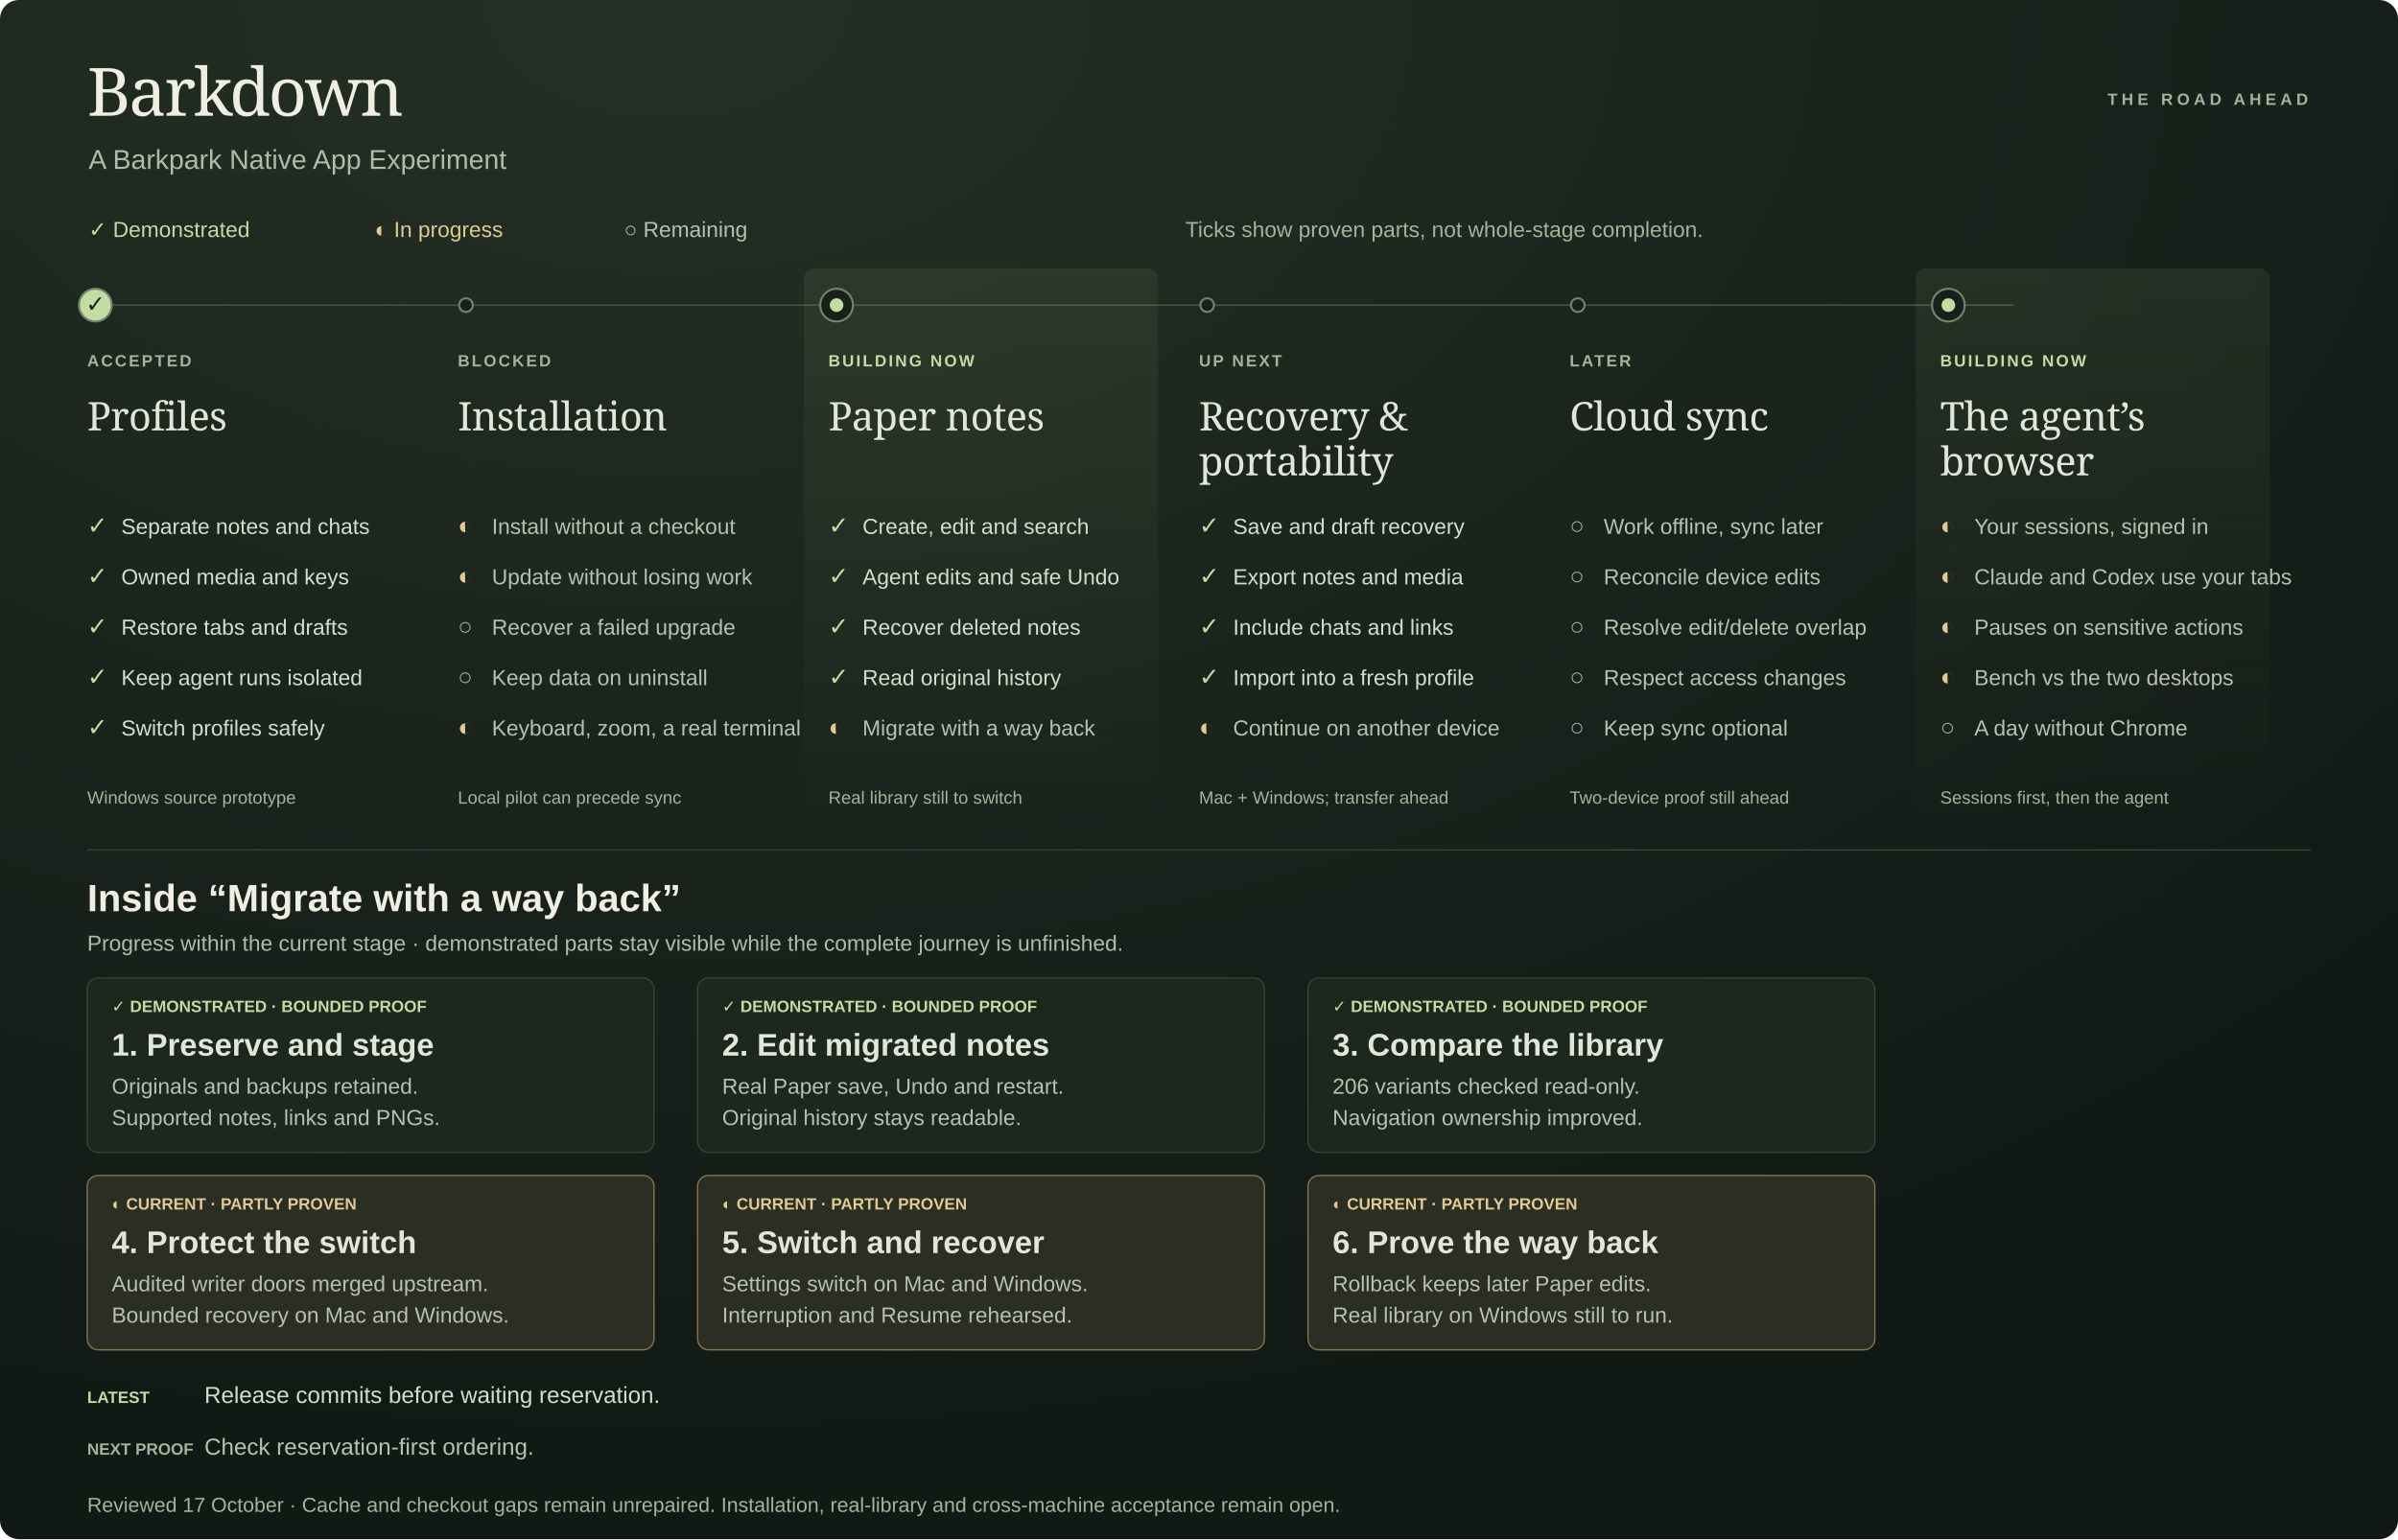
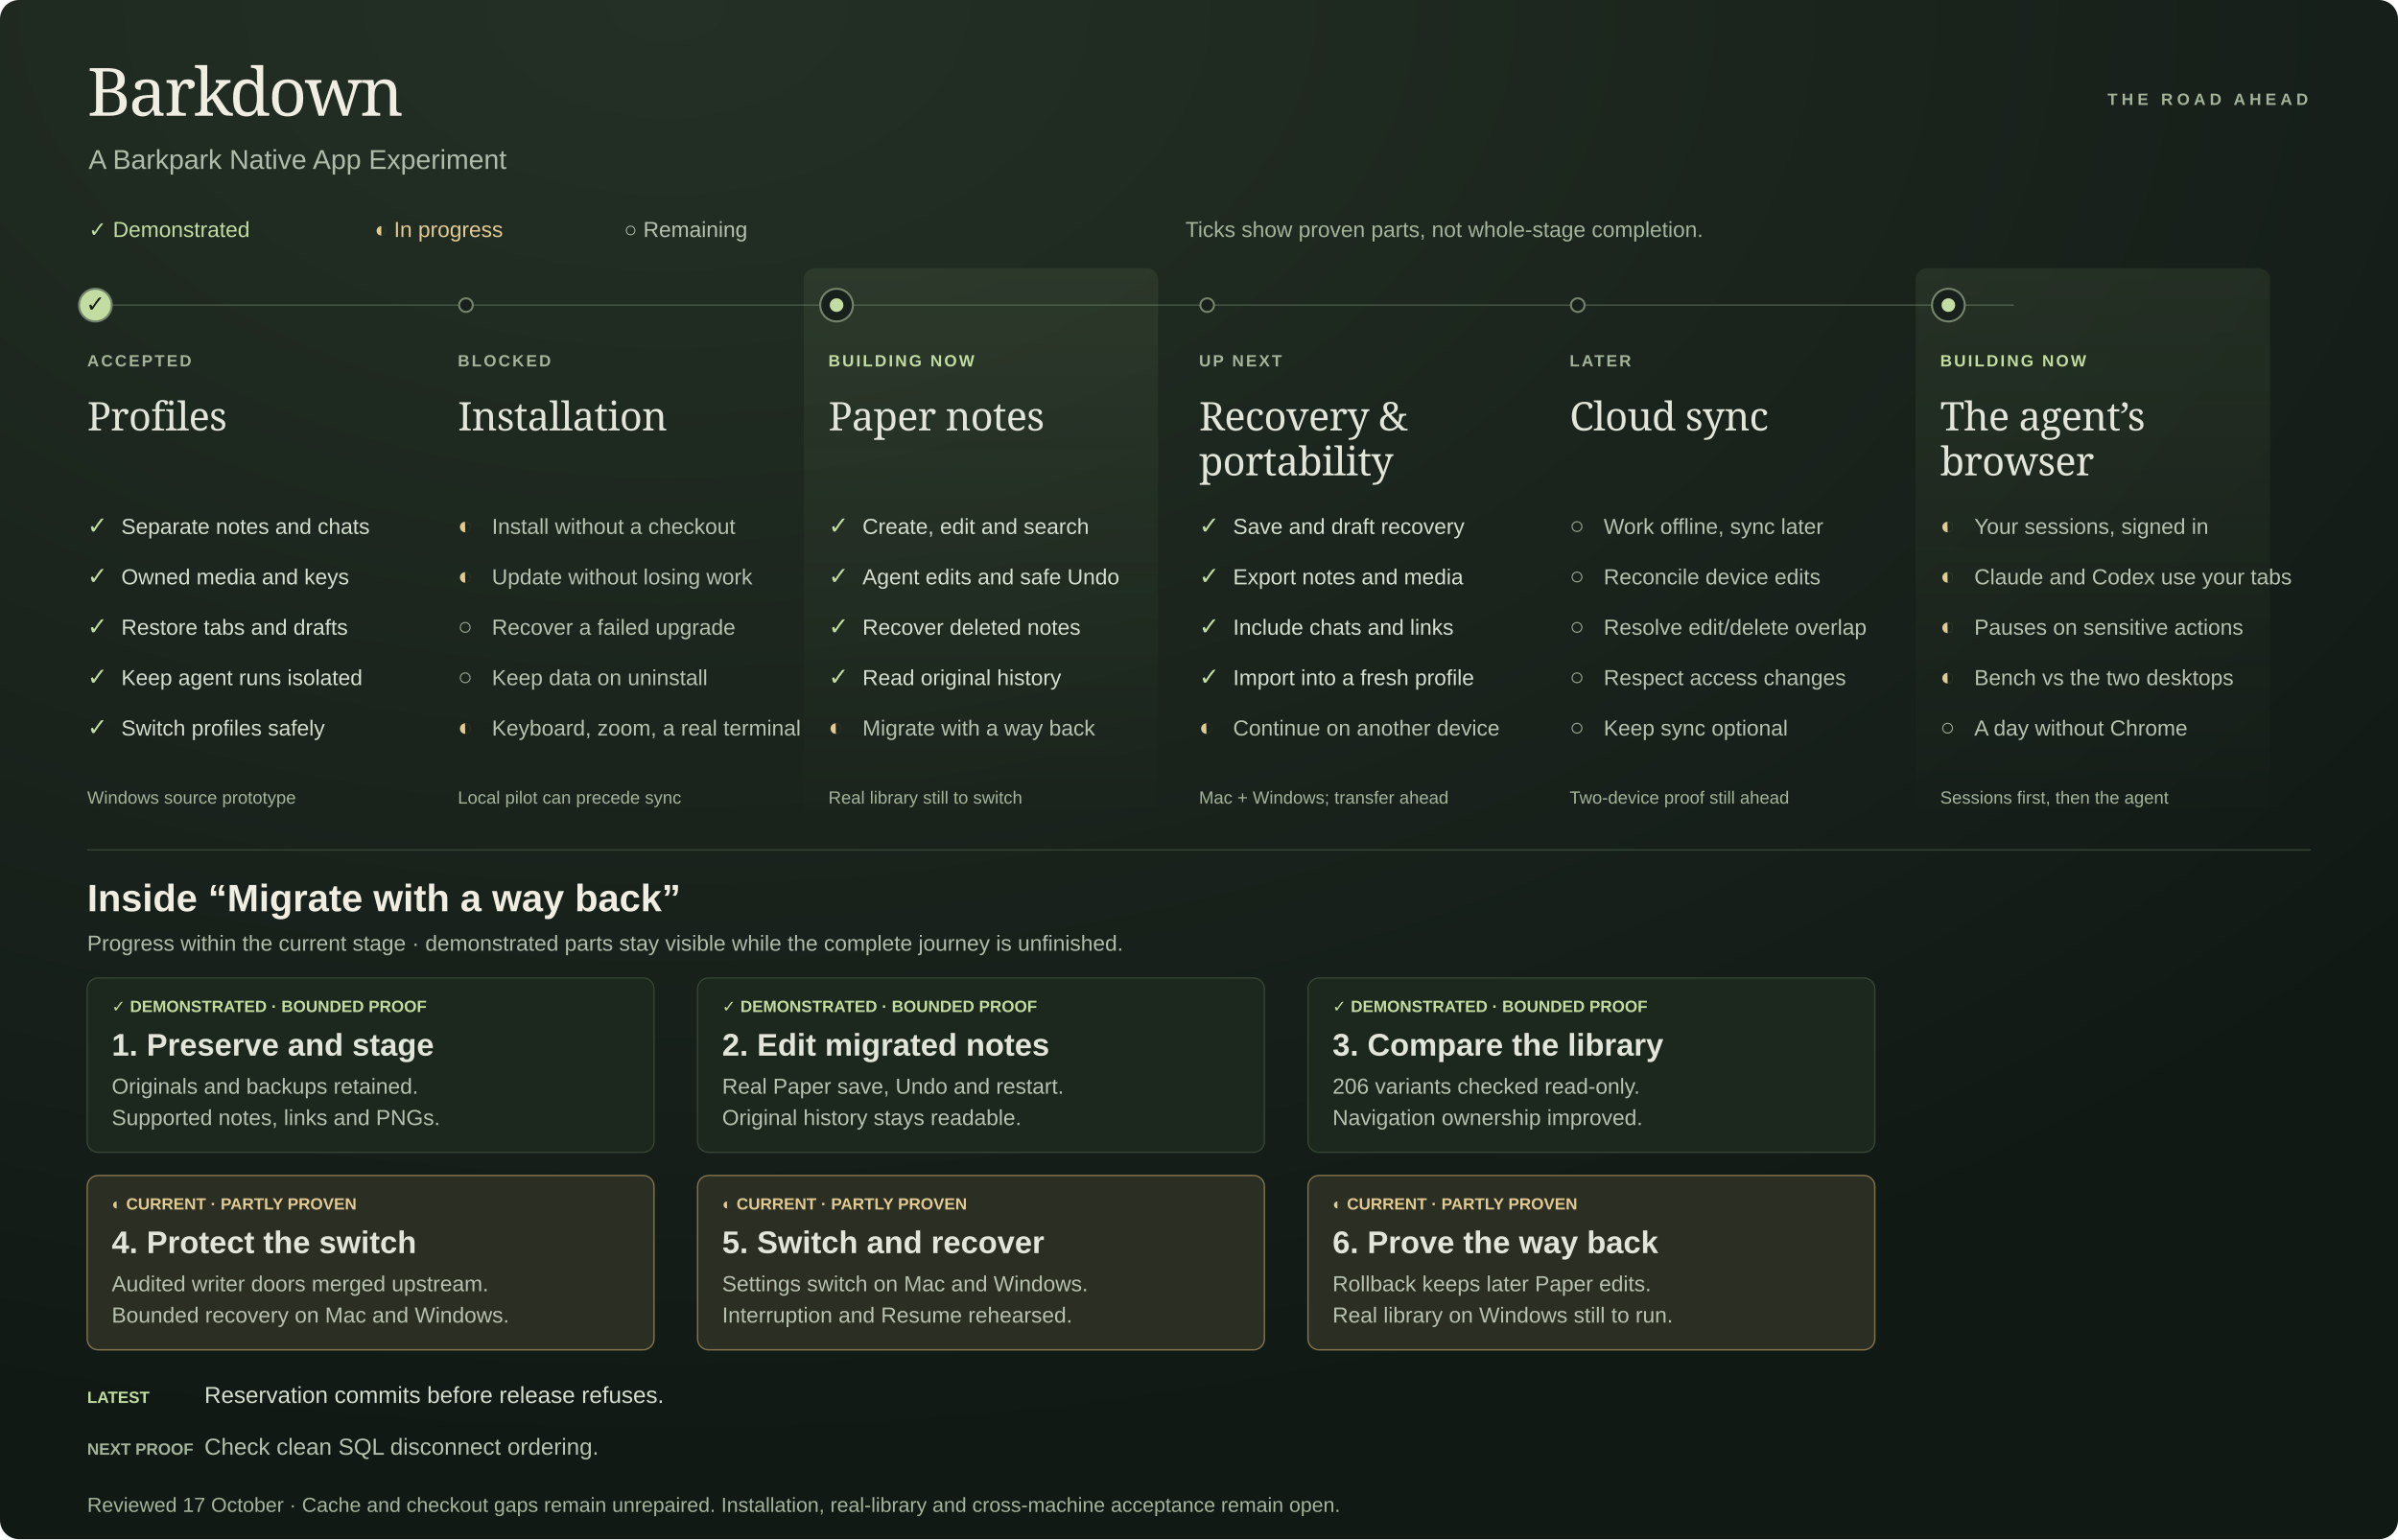
<svg xmlns="http://www.w3.org/2000/svg" width="1760" height="1130" viewBox="0 0 1760 1130" role="img" aria-labelledby="title desc">
  <defs>
    <radialGradient id="background" cx="28%" cy="0%" r="95%">
      <stop stop-color="#243025" />
      <stop offset="1" stop-color="#111915" />
    </radialGradient>
    <linearGradient id="focus" x2="0" y2="1">
      <stop stop-color="#a9c787" stop-opacity=".09" />
      <stop offset="1" stop-color="#a9c787" stop-opacity="0" />
    </linearGradient>
  </defs>
  <g font-family="Segoe UI, Arial, sans-serif">
    <rect width="1760" height="1130" rx="14" fill="url(#background)" />
    <text x="64" y="85" font-family="Georgia, serif" font-size="49" letter-spacing="-1.5" fill="#f0eee2">Barkdown</text>
    <text x="65" y="124" font-size="20" fill="#afbcaa" font-weight="400">A Barkpark Native App Experiment</text>
    <text x="1694" y="77" text-anchor="end" font-size="12" font-weight="600" letter-spacing="3" fill="#a3b49b">THE ROAD AHEAD</text>
    <text x="65" y="174" font-size="16" fill="#c2dca1" font-weight="400">✓  Demonstrated</text>
    <text x="275" y="174" font-size="16" fill="#e2ca93" font-weight="400">◐  In progress</text>
    <text x="458" y="174" font-size="16" fill="#b6c1af" font-weight="400">○  Remaining</text>
    <text x="870" y="174" font-size="16" fill="#a3b49b" font-weight="400">Ticks show proven parts, not whole-stage completion.</text>
    <path d="M70 224H1478" stroke="#475747" stroke-width="1" />
    <g data-phase="P1">
      <circle cx="70" cy="224" r="12" fill="#c2dca1" stroke="#73836c" stroke-width="1.5" />
      <text x="63" y="229" font-size="17" fill="#17201a" font-weight="600">✓</text>
      <text x="64" y="269" font-size="12" letter-spacing="1.5" font-weight="600" fill="#a3b49b">ACCEPTED</text>
      <text x="64" y="316" dy="0" font-family="Georgia, serif" font-size="29" letter-spacing="-.4" fill="#e2e6da">Profiles</text>
      <text x="64" y="392" font-size="18" fill="#c2dca1" font-weight="600">✓</text>
      <text x="89" y="392" font-size="16" fill="#d4ddce" font-weight="400">Separate notes and chats</text>
      <text x="64" y="429" font-size="18" fill="#c2dca1" font-weight="600">✓</text>
      <text x="89" y="429" font-size="16" fill="#d4ddce" font-weight="400">Owned media and keys</text>
      <text x="64" y="466" font-size="18" fill="#c2dca1" font-weight="600">✓</text>
      <text x="89" y="466" font-size="16" fill="#d4ddce" font-weight="400">Restore tabs and drafts</text>
      <text x="64" y="503" font-size="18" fill="#c2dca1" font-weight="600">✓</text>
      <text x="89" y="503" font-size="16" fill="#d4ddce" font-weight="400">Keep agent runs isolated</text>
      <text x="64" y="540" font-size="18" fill="#c2dca1" font-weight="600">✓</text>
      <text x="89" y="540" font-size="16" fill="#d4ddce" font-weight="400">Switch profiles safely</text>
      <text x="64" y="590" font-size="13" fill="#a3b49b" font-weight="400">Windows source prototype</text>
    </g>
    <g data-phase="P5">
      <circle cx="342" cy="224" r="5" fill="#17201a" stroke="#73836c" stroke-width="1.5" />
      <text x="336" y="269" font-size="12" letter-spacing="1.5" font-weight="600" fill="#a3b49b">BLOCKED</text>
      <text x="336" y="316" dy="0" font-family="Georgia, serif" font-size="29" letter-spacing="-.4" fill="#e2e6da">Installation</text>
      <text x="336" y="392" font-size="18" fill="#e2ca93" font-weight="600">◐</text>
      <text x="361" y="392" font-size="16" fill="#b6c1af" font-weight="400">Install without a checkout</text>
      <text x="336" y="429" font-size="18" fill="#e2ca93" font-weight="600">◐</text>
      <text x="361" y="429" font-size="16" fill="#b6c1af" font-weight="400">Update without losing work</text>
      <text x="336" y="466" font-size="18" fill="#9fac99" font-weight="600">○</text>
      <text x="361" y="466" font-size="16" fill="#b6c1af" font-weight="400">Recover a failed upgrade</text>
      <text x="336" y="503" font-size="18" fill="#9fac99" font-weight="600">○</text>
      <text x="361" y="503" font-size="16" fill="#b6c1af" font-weight="400">Keep data on uninstall</text>
      <text x="336" y="540" font-size="18" fill="#e2ca93" font-weight="600">◐</text>
      <text x="361" y="540" font-size="16" fill="#b6c1af" font-weight="400">Keyboard, zoom, a real terminal</text>
      <text x="336" y="590" font-size="13" fill="#a3b49b" font-weight="400">Local pilot can precede sync</text>
    </g>
    <g data-phase="P2">
      <rect x="590" y="197" width="260" height="410" rx="8" fill="url(#focus)" />
      <circle cx="614" cy="224" r="12" fill="#17201a" stroke="#73836c" stroke-width="1.5" />
      <circle cx="614" cy="224" r="5" fill="#c2dca1" />
      <text x="608" y="269" font-size="12" letter-spacing="1.5" font-weight="600" fill="#c2dca1">BUILDING NOW</text>
      <text x="608" y="316" dy="0" font-family="Georgia, serif" font-size="29" letter-spacing="-.4" fill="#e2e6da">Paper notes</text>
      <text x="608" y="392" font-size="18" fill="#c2dca1" font-weight="600">✓</text>
      <text x="633" y="392" font-size="16" fill="#d4ddce" font-weight="400">Create, edit and search</text>
      <text x="608" y="429" font-size="18" fill="#c2dca1" font-weight="600">✓</text>
      <text x="633" y="429" font-size="16" fill="#d4ddce" font-weight="400">Agent edits and safe Undo</text>
      <text x="608" y="466" font-size="18" fill="#c2dca1" font-weight="600">✓</text>
      <text x="633" y="466" font-size="16" fill="#d4ddce" font-weight="400">Recover deleted notes</text>
      <text x="608" y="503" font-size="18" fill="#c2dca1" font-weight="600">✓</text>
      <text x="633" y="503" font-size="16" fill="#d4ddce" font-weight="400">Read original history</text>
      <text x="608" y="540" font-size="18" fill="#e2ca93" font-weight="600">◐</text>
      <text x="633" y="540" font-size="16" fill="#b6c1af" font-weight="400">Migrate with a way back</text>
      <text x="608" y="590" font-size="13" fill="#a3b49b" font-weight="400">Real library still to switch</text>
    </g>
    <g data-phase="P3">
      <circle cx="886" cy="224" r="5" fill="#17201a" stroke="#73836c" stroke-width="1.5" />
      <text x="880" y="269" font-size="12" letter-spacing="1.5" font-weight="600" fill="#a3b49b">UP NEXT</text>
      <text x="880" y="316" dy="0" font-family="Georgia, serif" font-size="29" letter-spacing="-.4" fill="#e2e6da">Recovery &amp;</text>
      <text x="880" y="316" dy="33" font-family="Georgia, serif" font-size="29" letter-spacing="-.4" fill="#e2e6da">portability</text>
      <text x="880" y="392" font-size="18" fill="#c2dca1" font-weight="600">✓</text>
      <text x="905" y="392" font-size="16" fill="#d4ddce" font-weight="400">Save and draft recovery</text>
      <text x="880" y="429" font-size="18" fill="#c2dca1" font-weight="600">✓</text>
      <text x="905" y="429" font-size="16" fill="#d4ddce" font-weight="400">Export notes and media</text>
      <text x="880" y="466" font-size="18" fill="#c2dca1" font-weight="600">✓</text>
      <text x="905" y="466" font-size="16" fill="#d4ddce" font-weight="400">Include chats and links</text>
      <text x="880" y="503" font-size="18" fill="#c2dca1" font-weight="600">✓</text>
      <text x="905" y="503" font-size="16" fill="#d4ddce" font-weight="400">Import into a fresh profile</text>
      <text x="880" y="540" font-size="18" fill="#e2ca93" font-weight="600">◐</text>
      <text x="905" y="540" font-size="16" fill="#b6c1af" font-weight="400">Continue on another device</text>
      <text x="880" y="590" font-size="13" fill="#a3b49b" font-weight="400">Mac + Windows; transfer ahead</text>
    </g>
    <g data-phase="P4">
      <circle cx="1158" cy="224" r="5" fill="#17201a" stroke="#73836c" stroke-width="1.5" />
      <text x="1152" y="269" font-size="12" letter-spacing="1.5" font-weight="600" fill="#a3b49b">LATER</text>
      <text x="1152" y="316" dy="0" font-family="Georgia, serif" font-size="29" letter-spacing="-.4" fill="#e2e6da">Cloud sync</text>
      <text x="1152" y="392" font-size="18" fill="#9fac99" font-weight="600">○</text>
      <text x="1177" y="392" font-size="16" fill="#b6c1af" font-weight="400">Work offline, sync later</text>
      <text x="1152" y="429" font-size="18" fill="#9fac99" font-weight="600">○</text>
      <text x="1177" y="429" font-size="16" fill="#b6c1af" font-weight="400">Reconcile device edits</text>
      <text x="1152" y="466" font-size="18" fill="#9fac99" font-weight="600">○</text>
      <text x="1177" y="466" font-size="16" fill="#b6c1af" font-weight="400">Resolve edit/delete overlap</text>
      <text x="1152" y="503" font-size="18" fill="#9fac99" font-weight="600">○</text>
      <text x="1177" y="503" font-size="16" fill="#b6c1af" font-weight="400">Respect access changes</text>
      <text x="1152" y="540" font-size="18" fill="#9fac99" font-weight="600">○</text>
      <text x="1177" y="540" font-size="16" fill="#b6c1af" font-weight="400">Keep sync optional</text>
      <text x="1152" y="590" font-size="13" fill="#a3b49b" font-weight="400">Two-device proof still ahead</text>
    </g>
    <g data-phase="P6">
      <rect x="1406" y="197" width="260" height="410" rx="8" fill="url(#focus)" />
      <circle cx="1430" cy="224" r="12" fill="#17201a" stroke="#73836c" stroke-width="1.5" />
      <circle cx="1430" cy="224" r="5" fill="#c2dca1" />
      <text x="1424" y="269" font-size="12" letter-spacing="1.5" font-weight="600" fill="#c2dca1">BUILDING NOW</text>
      <text x="1424" y="316" dy="0" font-family="Georgia, serif" font-size="29" letter-spacing="-.4" fill="#e2e6da">The agent’s</text>
      <text x="1424" y="316" dy="33" font-family="Georgia, serif" font-size="29" letter-spacing="-.4" fill="#e2e6da">browser</text>
      <text x="1424" y="392" font-size="18" fill="#e2ca93" font-weight="600">◐</text>
      <text x="1449" y="392" font-size="16" fill="#b6c1af" font-weight="400">Your sessions, signed in</text>
      <text x="1424" y="429" font-size="18" fill="#e2ca93" font-weight="600">◐</text>
      <text x="1449" y="429" font-size="16" fill="#b6c1af" font-weight="400">Claude and Codex use your tabs</text>
      <text x="1424" y="466" font-size="18" fill="#e2ca93" font-weight="600">◐</text>
      <text x="1449" y="466" font-size="16" fill="#b6c1af" font-weight="400">Pauses on sensitive actions</text>
      <text x="1424" y="503" font-size="18" fill="#e2ca93" font-weight="600">◐</text>
      <text x="1449" y="503" font-size="16" fill="#b6c1af" font-weight="400">Bench vs the two desktops</text>
      <text x="1424" y="540" font-size="18" fill="#9fac99" font-weight="600">○</text>
      <text x="1449" y="540" font-size="16" fill="#b6c1af" font-weight="400">A day without Chrome</text>
      <text x="1424" y="590" font-size="13" fill="#a3b49b" font-weight="400">Sessions first, then the agent</text>
    </g>
    <path d="M64 624H1696" stroke="#344435" />
    <text x="64" y="669" font-size="28" fill="#f0eee2" font-weight="600">Inside “Migrate with a way back”</text>
    <text x="64" y="698" font-size="16" fill="#afbcaa" font-weight="400">Progress within the current stage · demonstrated parts stay visible while the complete journey is unfinished.</text>
    <g data-migration-step="1">
      <rect x="64" y="718" width="416" height="128" rx="8" fill="#1c271e" stroke="#344435" />
      <text x="82" y="743" font-size="12" fill="#c2dca1" font-weight="600">✓  DEMONSTRATED · BOUNDED PROOF</text>
      <text x="82" y="775" font-size="23" fill="#e2e6da" font-weight="600">1. Preserve and stage</text>
      <text x="82" y="803" font-size="16" fill="#b6c1af" font-weight="400">Originals and backups retained.</text>
      <text x="82" y="826" font-size="16" fill="#b6c1af" font-weight="400">Supported notes, links and PNGs.</text>
    </g>
    <g data-migration-step="2">
      <rect x="512" y="718" width="416" height="128" rx="8" fill="#1c271e" stroke="#344435" />
      <text x="530" y="743" font-size="12" fill="#c2dca1" font-weight="600">✓  DEMONSTRATED · BOUNDED PROOF</text>
      <text x="530" y="775" font-size="23" fill="#e2e6da" font-weight="600">2. Edit migrated notes</text>
      <text x="530" y="803" font-size="16" fill="#b6c1af" font-weight="400">Real Paper save, Undo and restart.</text>
      <text x="530" y="826" font-size="16" fill="#b6c1af" font-weight="400">Original history stays readable.</text>
    </g>
    <g data-migration-step="3">
      <rect x="960" y="718" width="416" height="128" rx="8" fill="#1c271e" stroke="#344435" />
      <text x="978" y="743" font-size="12" fill="#c2dca1" font-weight="600">✓  DEMONSTRATED · BOUNDED PROOF</text>
      <text x="978" y="775" font-size="23" fill="#e2e6da" font-weight="600">3. Compare the library</text>
      <text x="978" y="803" font-size="16" fill="#b6c1af" font-weight="400">206 variants checked read-only.</text>
      <text x="978" y="826" font-size="16" fill="#b6c1af" font-weight="400">Navigation ownership improved.</text>
    </g>
    <g data-migration-step="4">
      <rect x="64" y="863" width="416" height="128" rx="8" fill="#2b2e22" stroke="#82734e" />
      <text x="82" y="888" font-size="12" fill="#e2ca93" font-weight="600">◐  CURRENT · PARTLY PROVEN</text>
      <text x="82" y="920" font-size="23" fill="#e2e6da" font-weight="600">4. Protect the switch</text>
      <text x="82" y="948" font-size="16" fill="#b6c1af" font-weight="400">Audited writer doors merged upstream.</text>
      <text x="82" y="971" font-size="16" fill="#b6c1af" font-weight="400">Bounded recovery on Mac and Windows.</text>
    </g>
    <g data-migration-step="5">
      <rect x="512" y="863" width="416" height="128" rx="8" fill="#2b2e22" stroke="#82734e" />
      <text x="530" y="888" font-size="12" fill="#e2ca93" font-weight="600">◐  CURRENT · PARTLY PROVEN</text>
      <text x="530" y="920" font-size="23" fill="#e2e6da" font-weight="600">5. Switch and recover</text>
      <text x="530" y="948" font-size="16" fill="#b6c1af" font-weight="400">Settings switch on Mac and Windows.</text>
      <text x="530" y="971" font-size="16" fill="#b6c1af" font-weight="400">Interruption and Resume rehearsed.</text>
    </g>
    <g data-migration-step="6">
      <rect x="960" y="863" width="416" height="128" rx="8" fill="#2b2e22" stroke="#82734e" />
      <text x="978" y="888" font-size="12" fill="#e2ca93" font-weight="600">◐  CURRENT · PARTLY PROVEN</text>
      <text x="978" y="920" font-size="23" fill="#e2e6da" font-weight="600">6. Prove the way back</text>
      <text x="978" y="948" font-size="16" fill="#b6c1af" font-weight="400">Rollback keeps later Paper edits.</text>
      <text x="978" y="971" font-size="16" fill="#b6c1af" font-weight="400">Real library on Windows still to run.</text>
    </g>
    <text x="64" y="1030" font-size="12" fill="#c2dca1" font-weight="600">LATEST</text>
-     <text x="150" y="1030" font-size="17" fill="#d4ddce" font-weight="400">Release commits before waiting reservation.</text>
+     <text x="150" y="1030" font-size="17" fill="#d4ddce" font-weight="400">Reservation commits before release refuses.</text>
    <text x="64" y="1068" font-size="12" fill="#a3b49b" font-weight="600">NEXT PROOF</text>
-     <text x="150" y="1068" font-size="17" fill="#b6c1af" font-weight="400">Check reservation-first ordering.</text>
+     <text x="150" y="1068" font-size="17" fill="#b6c1af" font-weight="400">Check clean SQL disconnect ordering.</text>
    <text x="64" y="1110" font-size="15" fill="#a3b49b" font-weight="400">Reviewed 17 October · Cache and checkout gaps remain unrepaired. Installation, real-library and cross-machine acceptance remain open.</text>
  </g>
</svg>
